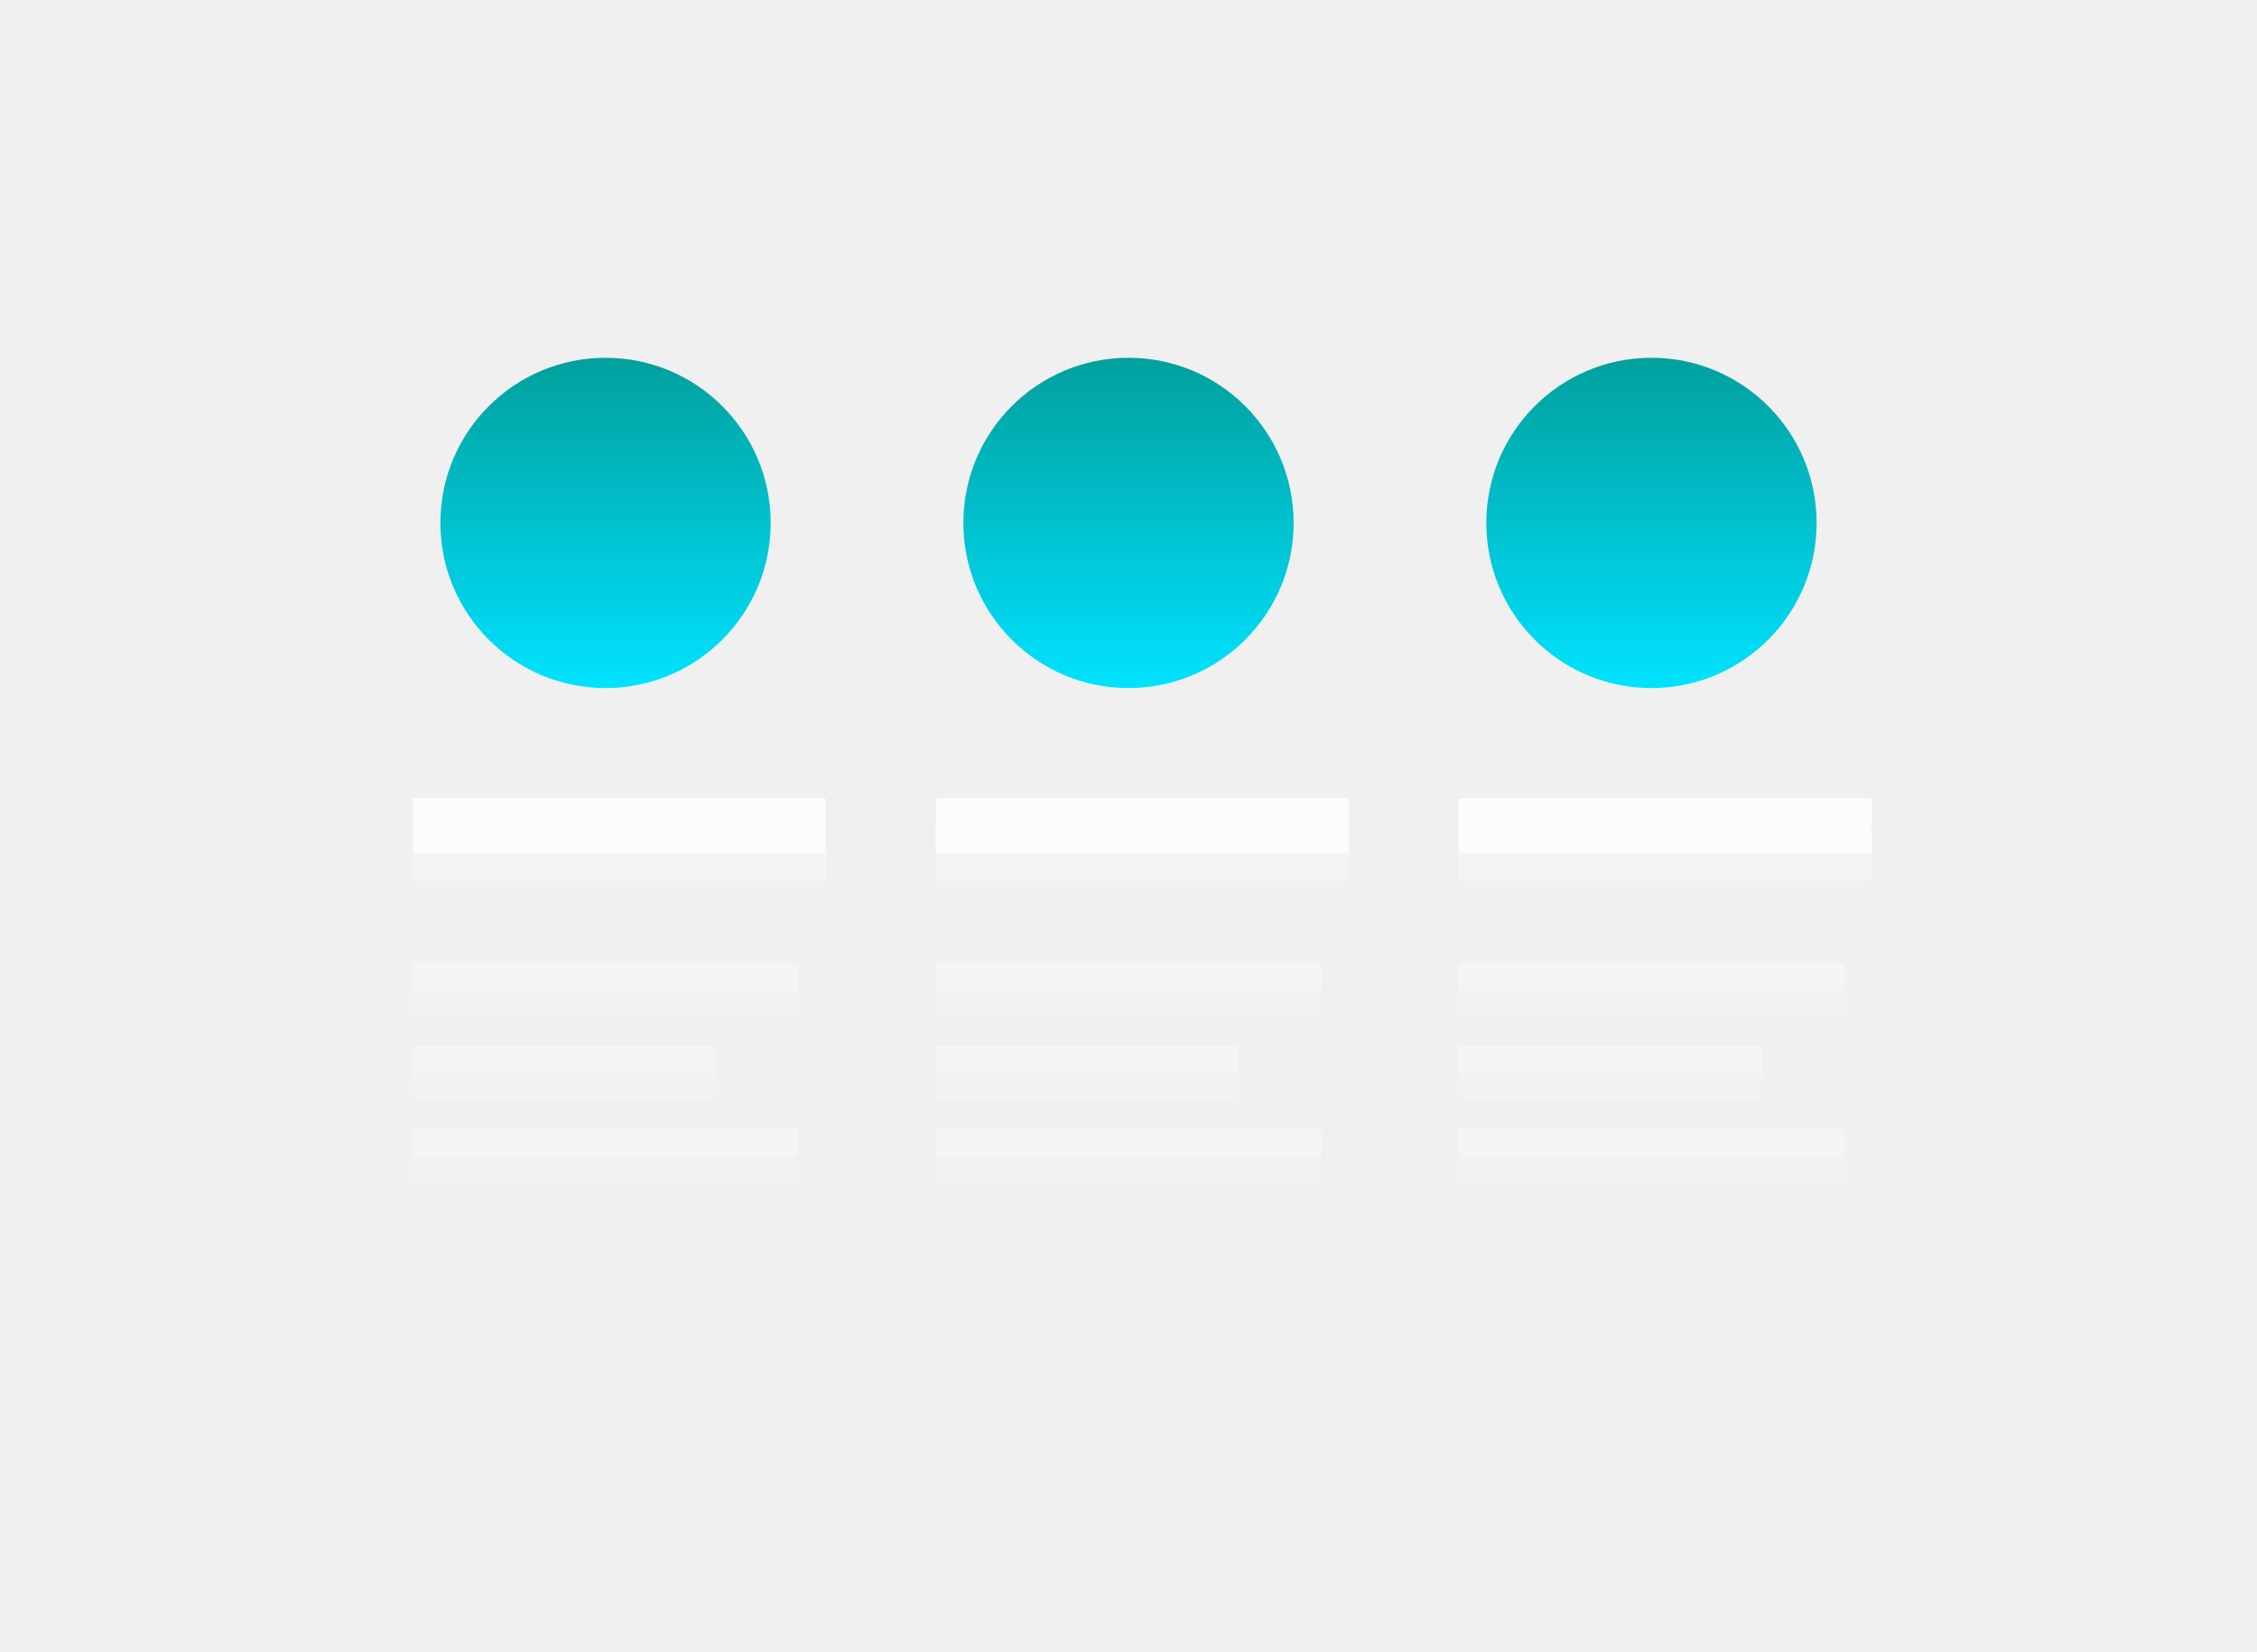
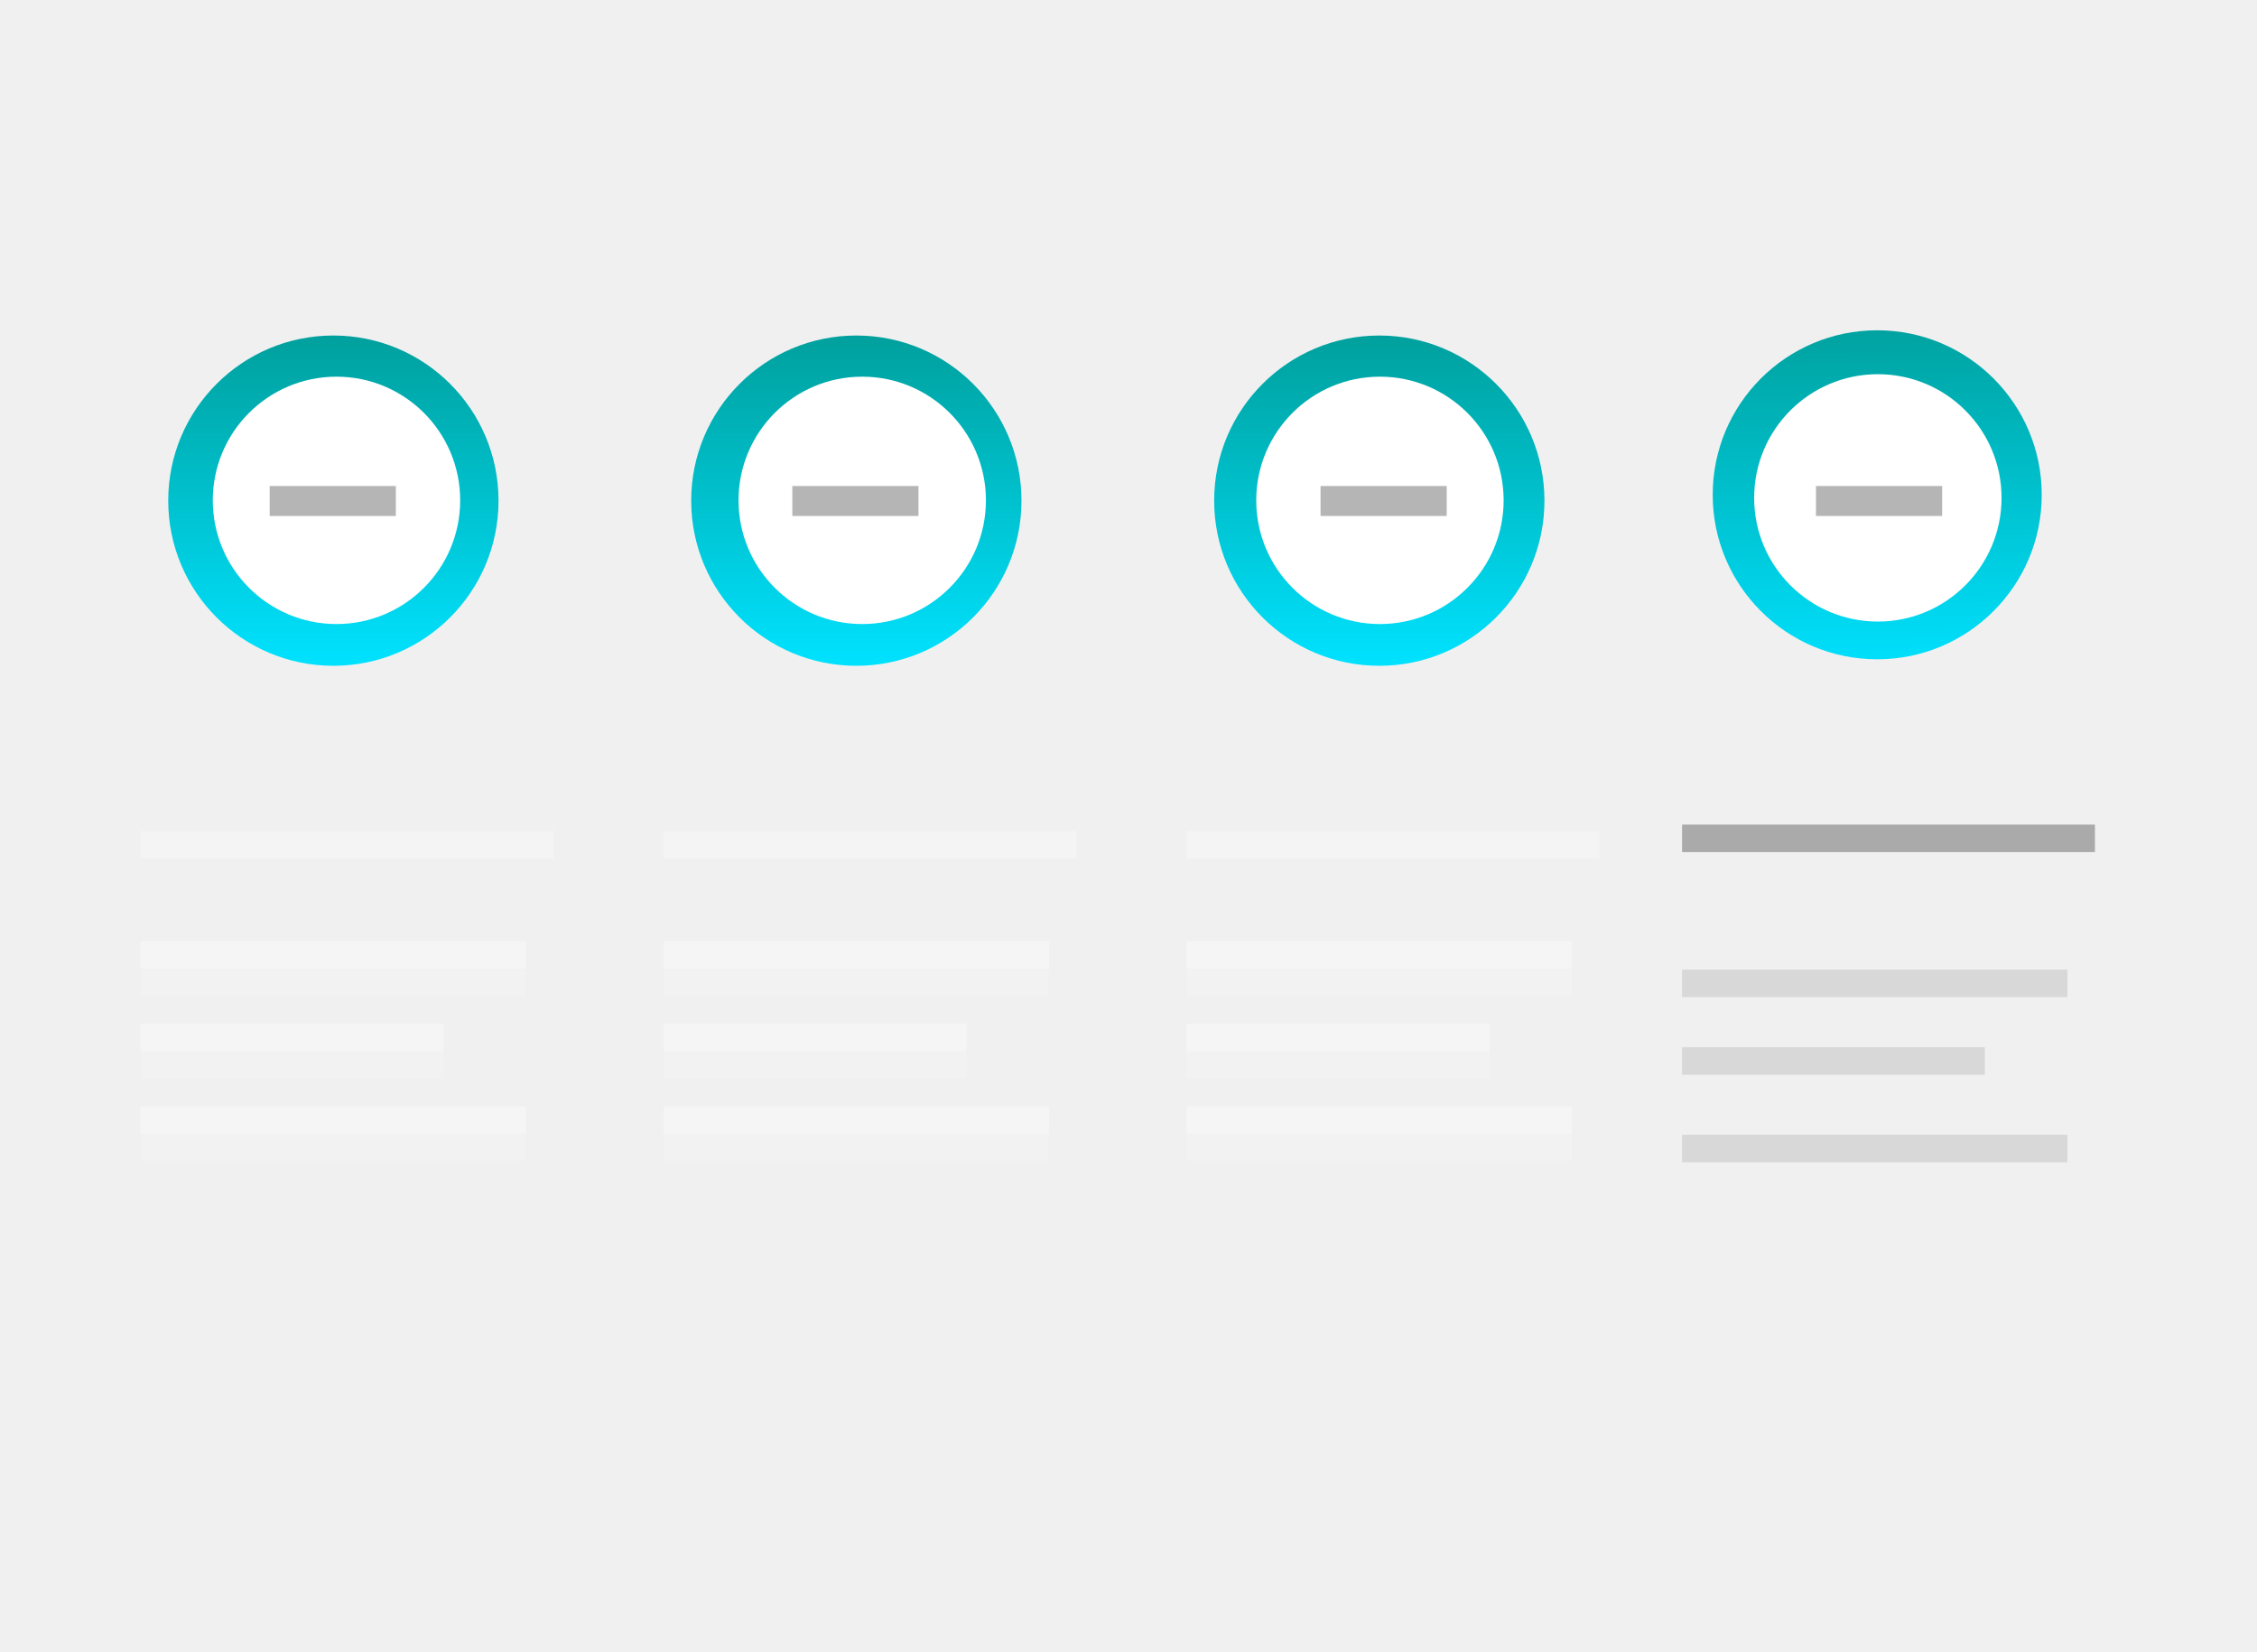
- <svg xmlns="http://www.w3.org/2000/svg" xmlns:xlink="http://www.w3.org/1999/xlink" width="82" height="60" viewBox="0 0 82 60">
-   <defs>
-     <linearGradient id="linearGradient-1" x1="50%" x2="50%" y1="0%" y2="100%">
-       <stop offset="0%" stop-color="#00A09D" />
-       <stop offset="100%" stop-color="#00E2FF" />
+ <svg xmlns="http://www.w3.org/2000/svg" xmlns:xlink="http://www.w3.org/1999/xlink" width="82" height="60" viewBox="0 0 82 60" version="1.1" id="svg47">
+   <defs id="defs23">
+     <linearGradient id="linearGradient908">
+       <stop style="stop-color:#00a3a1;stop-opacity:1" offset="0" id="stop904" />
+       <stop style="stop-color:#00e0fd;stop-opacity:1" offset="1" id="stop906" />
+     </linearGradient>
+     <linearGradient id="linearGradient-1" x1="12.737" x2="12.737" y1="0" y2="24.495" gradientTransform="matrix(2.041241,0,0,0.489898,15,13)" gradientUnits="userSpaceOnUse">
+       <stop offset="0%" stop-color="#00A09D" id="stop2" />
+       <stop offset="100%" stop-color="#00E2FF" id="stop4" />
    </linearGradient>
    <path id="path-2" d="M15 16v2H0v-2h15zm19 0v2H19v-2h15zm19 0v2H38v-2h15z" />
    <filter id="filter-3" width="101.9%" height="200%" x="-.9%" y="-25%" filterUnits="objectBoundingBox">
-       <feOffset dy="1" in="SourceAlpha" result="shadowOffsetOuter1" />
-       <feComposite in="shadowOffsetOuter1" in2="SourceAlpha" operator="out" result="shadowOffsetOuter1" />
-       <feColorMatrix in="shadowOffsetOuter1" values="0 0 0 0 1   0 0 0 0 1   0 0 0 0 1  0 0 0 0.292 0" />
+       <feOffset dy="1" in="SourceAlpha" result="shadowOffsetOuter1" id="feOffset8" />
+       <feComposite in="shadowOffsetOuter1" in2="SourceAlpha" operator="out" result="shadowOffsetOuter1" id="feComposite10" />
+       <feColorMatrix in="shadowOffsetOuter1" values="0 0 0 0 1   0 0 0 0 1   0 0 0 0 1  0 0 0 0.292 0" id="feColorMatrix12" />
    </filter>
    <path id="path-4" d="M14 28v1H0v-1h14zm19 0v1H19v-1h14zm19 0v1H38v-1h14zm-41-3v1H0v-1h11zm19 0v1H19v-1h11zm19 0v1H38v-1h11zm-35-3v1H0v-1h14zm19 0v1H19v-1h14zm19 0v1H38v-1h14z" />
    <filter id="filter-5" width="101.9%" height="128.6%" x="-1%" y="-7.1%" filterUnits="objectBoundingBox">
-       <feOffset dy="1" in="SourceAlpha" result="shadowOffsetOuter1" />
-       <feComposite in="shadowOffsetOuter1" in2="SourceAlpha" operator="out" result="shadowOffsetOuter1" />
-       <feColorMatrix in="shadowOffsetOuter1" values="0 0 0 0 1   0 0 0 0 1   0 0 0 0 1  0 0 0 0.1 0" />
+       <feOffset dy="1" in="SourceAlpha" result="shadowOffsetOuter1" id="feOffset16" />
+       <feComposite in="shadowOffsetOuter1" in2="SourceAlpha" operator="out" result="shadowOffsetOuter1" id="feComposite18" />
+       <feColorMatrix in="shadowOffsetOuter1" values="0 0 0 0 1   0 0 0 0 1   0 0 0 0 1  0 0 0 0.1 0" id="feColorMatrix20" />
    </filter>
+     <linearGradient xlink:href="#linearGradient-1" id="linearGradient898" gradientUnits="userSpaceOnUse" gradientTransform="matrix(2.041241,0,0,0.489898,92.83051,-39.37288)" x1="12.737" y1="0" x2="12.737" y2="24.495" />
+     <linearGradient xlink:href="#linearGradient-1" id="linearGradient900" gradientUnits="userSpaceOnUse" gradientTransform="matrix(2.041241,0,0,0.489898,5.11249,12.19102)" x1="12.737" y1="0" x2="12.737" y2="24.495" />
+     <linearGradient xlink:href="#linearGradient908" id="linearGradient910" x1="68.044" y1="12.091" x2="68.314" y2="24.225" gradientUnits="userSpaceOnUse" />
  </defs>
-   <g fill="none" fill-rule="evenodd" class="snippets_thumbs">
-     <g class="s_features">
-       <rect width="82" height="60" class="bg" />
-       <g class="group" transform="translate(15 13)">
-         <path fill="url(#linearGradient-1)" d="M7 0a6 6 0 1 1 0 12A6 6 0 0 1 7 0zm19 0a6 6 0 1 1 0 12 6 6 0 0 1 0-12zm19 0a6 6 0 1 1 0 12 6 6 0 0 1 0-12z" class="combined_shape" />
-         <g class="combined_shape">
-           <use fill="#000" filter="url(#filter-3)" xlink:href="#path-2" />
-           <use fill="#FFF" fill-opacity=".78" xlink:href="#path-2" />
-         </g>
-         <g class="combined_shape">
-           <use fill="#000" filter="url(#filter-5)" xlink:href="#path-4" />
-           <use fill="#FFF" fill-opacity=".348" xlink:href="#path-4" />
-         </g>
-       </g>
+   <path d="m 99.831,-39.373 a 6,6 0 1 1 0,12 6,6 0 0 1 0,-12 z m 19,0 a 6,6 0 1 1 0,12 6,6 0 0 1 0,-12 z m 19,0 a 6,6 0 1 1 0,12 6,6 0 0 1 0,-12 z" class="combined_shape" id="path888" style="fill:url(#linearGradient898);fill-rule:evenodd" />
+   <use transform="translate(101.2203,-0.220339)" height="100%" width="100%" y="0" x="0" style="fill:#000000;fill-rule:evenodd;filter:url(#filter-3)" id="use890" xlink:href="#path-2" />
+   <use transform="translate(119.2712,-7.59322)" height="100%" width="100%" y="0" x="0" style="fill:#ffffff;fill-opacity:0.78;fill-rule:evenodd" id="use892" xlink:href="#path-2" />
+   <use transform="translate(96.64407,18.59322)" height="100%" width="100%" y="0" x="0" style="fill:#000000;fill-rule:evenodd;filter:url(#filter-5)" id="use894" xlink:href="#path-4" />
+   <use transform="translate(106,12)" height="100%" width="100%" y="0" x="0" style="fill:#ffffff;fill-opacity:0.348;fill-rule:evenodd" id="use896" xlink:href="#path-4" />
+   <g id="g977">
+     <g id="g956">
+       <rect style="fill:none;fill-rule:evenodd" width="82" height="60" class="bg" id="rect25" x="0" y="0" />
+       <path style="fill:url(#linearGradient900);fill-rule:evenodd" id="path27" class="combined_shape" d="m 12.112,12.191 a 6,6 0 1 1 0,12 6,6 0 0 1 0,-12 z m 19,0 a 6,6 0 1 1 0,12 6,6 0 0 1 0,-12 z m 19,0 a 6,6 0 1 1 0,12 6,6 0 0 1 0,-12 z" />
+       <use xlink:href="#path-2" id="use29" style="fill:#000000;fill-rule:evenodd;filter:url(#filter-3)" x="0" y="0" width="100%" height="100%" transform="translate(5.11249,12.19102)" />
+       <use xlink:href="#path-4" id="use35" style="fill:#000000;fill-rule:evenodd;filter:url(#filter-5)" x="0" y="0" width="100%" height="100%" transform="translate(5.11249,12.19102)" />
+       <use xlink:href="#path-4" id="use37" style="fill:#ffffff;fill-opacity:0.348;fill-rule:evenodd" x="0" y="0" width="100%" height="100%" transform="translate(5.11249,12.19102)" />
+       <circle style="opacity:1;fill:url(#linearGradient910);fill-opacity:1;stroke:none;stroke-width:17.631;stroke-miterlimit:4;stroke-dasharray:none;stroke-opacity:1" id="path902" cx="68.202" cy="17.978" r="5.977" />
+       <path style="fill:#cccccc;stroke:#000000;stroke-width:1px;stroke-linecap:butt;stroke-linejoin:miter;stroke-opacity:0.29;fill-opacity:0.29" d="m 61.112,30.461 h 15" id="path912" />
+       <path style="fill:#000000;fill-opacity:0.098;stroke:#000000;stroke-width:1px;stroke-linecap:butt;stroke-linejoin:miter;stroke-opacity:0.098" d="m 61.112,35.73 h 14" id="path916" />
+       <path id="path918" d="m 61.112,41.73 h 14" style="fill:#000000;fill-opacity:0.098;stroke:#000000;stroke-width:1px;stroke-linecap:butt;stroke-linejoin:miter;stroke-opacity:0.098" />
+       <path style="fill:#808080;stroke:#000000;stroke-width:1px;stroke-linecap:butt;stroke-linejoin:miter;stroke-opacity:0.098" d="m 61.112,38.551 h 11" id="path920" />
+       <circle style="opacity:1;fill:#ffffff;fill-opacity:1;stroke:none;stroke-width:1.149;stroke-miterlimit:4;stroke-dasharray:9.195, 9.195;stroke-dashoffset:0;stroke-opacity:0.098" id="path922" cx="12.225" cy="18.18" r="4.494" />
+       <circle r="4.494" cy="18.18" cx="31.326" id="circle924" style="opacity:1;fill:#ffffff;fill-opacity:1;stroke:none;stroke-width:1.149;stroke-miterlimit:4;stroke-dasharray:9.195, 9.195;stroke-dashoffset:0;stroke-opacity:0.098" />
+       <circle style="opacity:1;fill:#ffffff;fill-opacity:1;stroke:none;stroke-width:1.149;stroke-miterlimit:4;stroke-dasharray:9.195, 9.195;stroke-dashoffset:0;stroke-opacity:0.098" id="circle926" cx="50.135" cy="18.18" r="4.494" />
+       <circle r="4.494" cy="18.09" cx="68.225" id="circle928" style="opacity:1;fill:#ffffff;fill-opacity:1;stroke:none;stroke-width:1.149;stroke-miterlimit:4;stroke-dasharray:9.195, 9.195;stroke-dashoffset:0;stroke-opacity:0.098" />
+       <path style="fill:none;stroke:#000000;stroke-width:1.089px;stroke-linecap:butt;stroke-linejoin:miter;stroke-opacity:0.29" d="M 9.798,18.203 H 14.382" id="path930" />
+       <path id="path932" d="m 28.786,18.203 h 4.584" style="fill:none;stroke:#000000;stroke-width:1.089px;stroke-linecap:butt;stroke-linejoin:miter;stroke-opacity:0.29" />
+       <path style="fill:none;stroke:#000000;stroke-width:1.089px;stroke-linecap:butt;stroke-linejoin:miter;stroke-opacity:0.29" d="m 47.977,18.203 h 4.584" id="path934" />
+       <path id="path936" d="m 65.977,18.203 h 4.584" style="fill:none;stroke:#000000;stroke-width:1.089px;stroke-linecap:butt;stroke-linejoin:miter;stroke-opacity:0.29" />
    </g>
  </g>
</svg>
